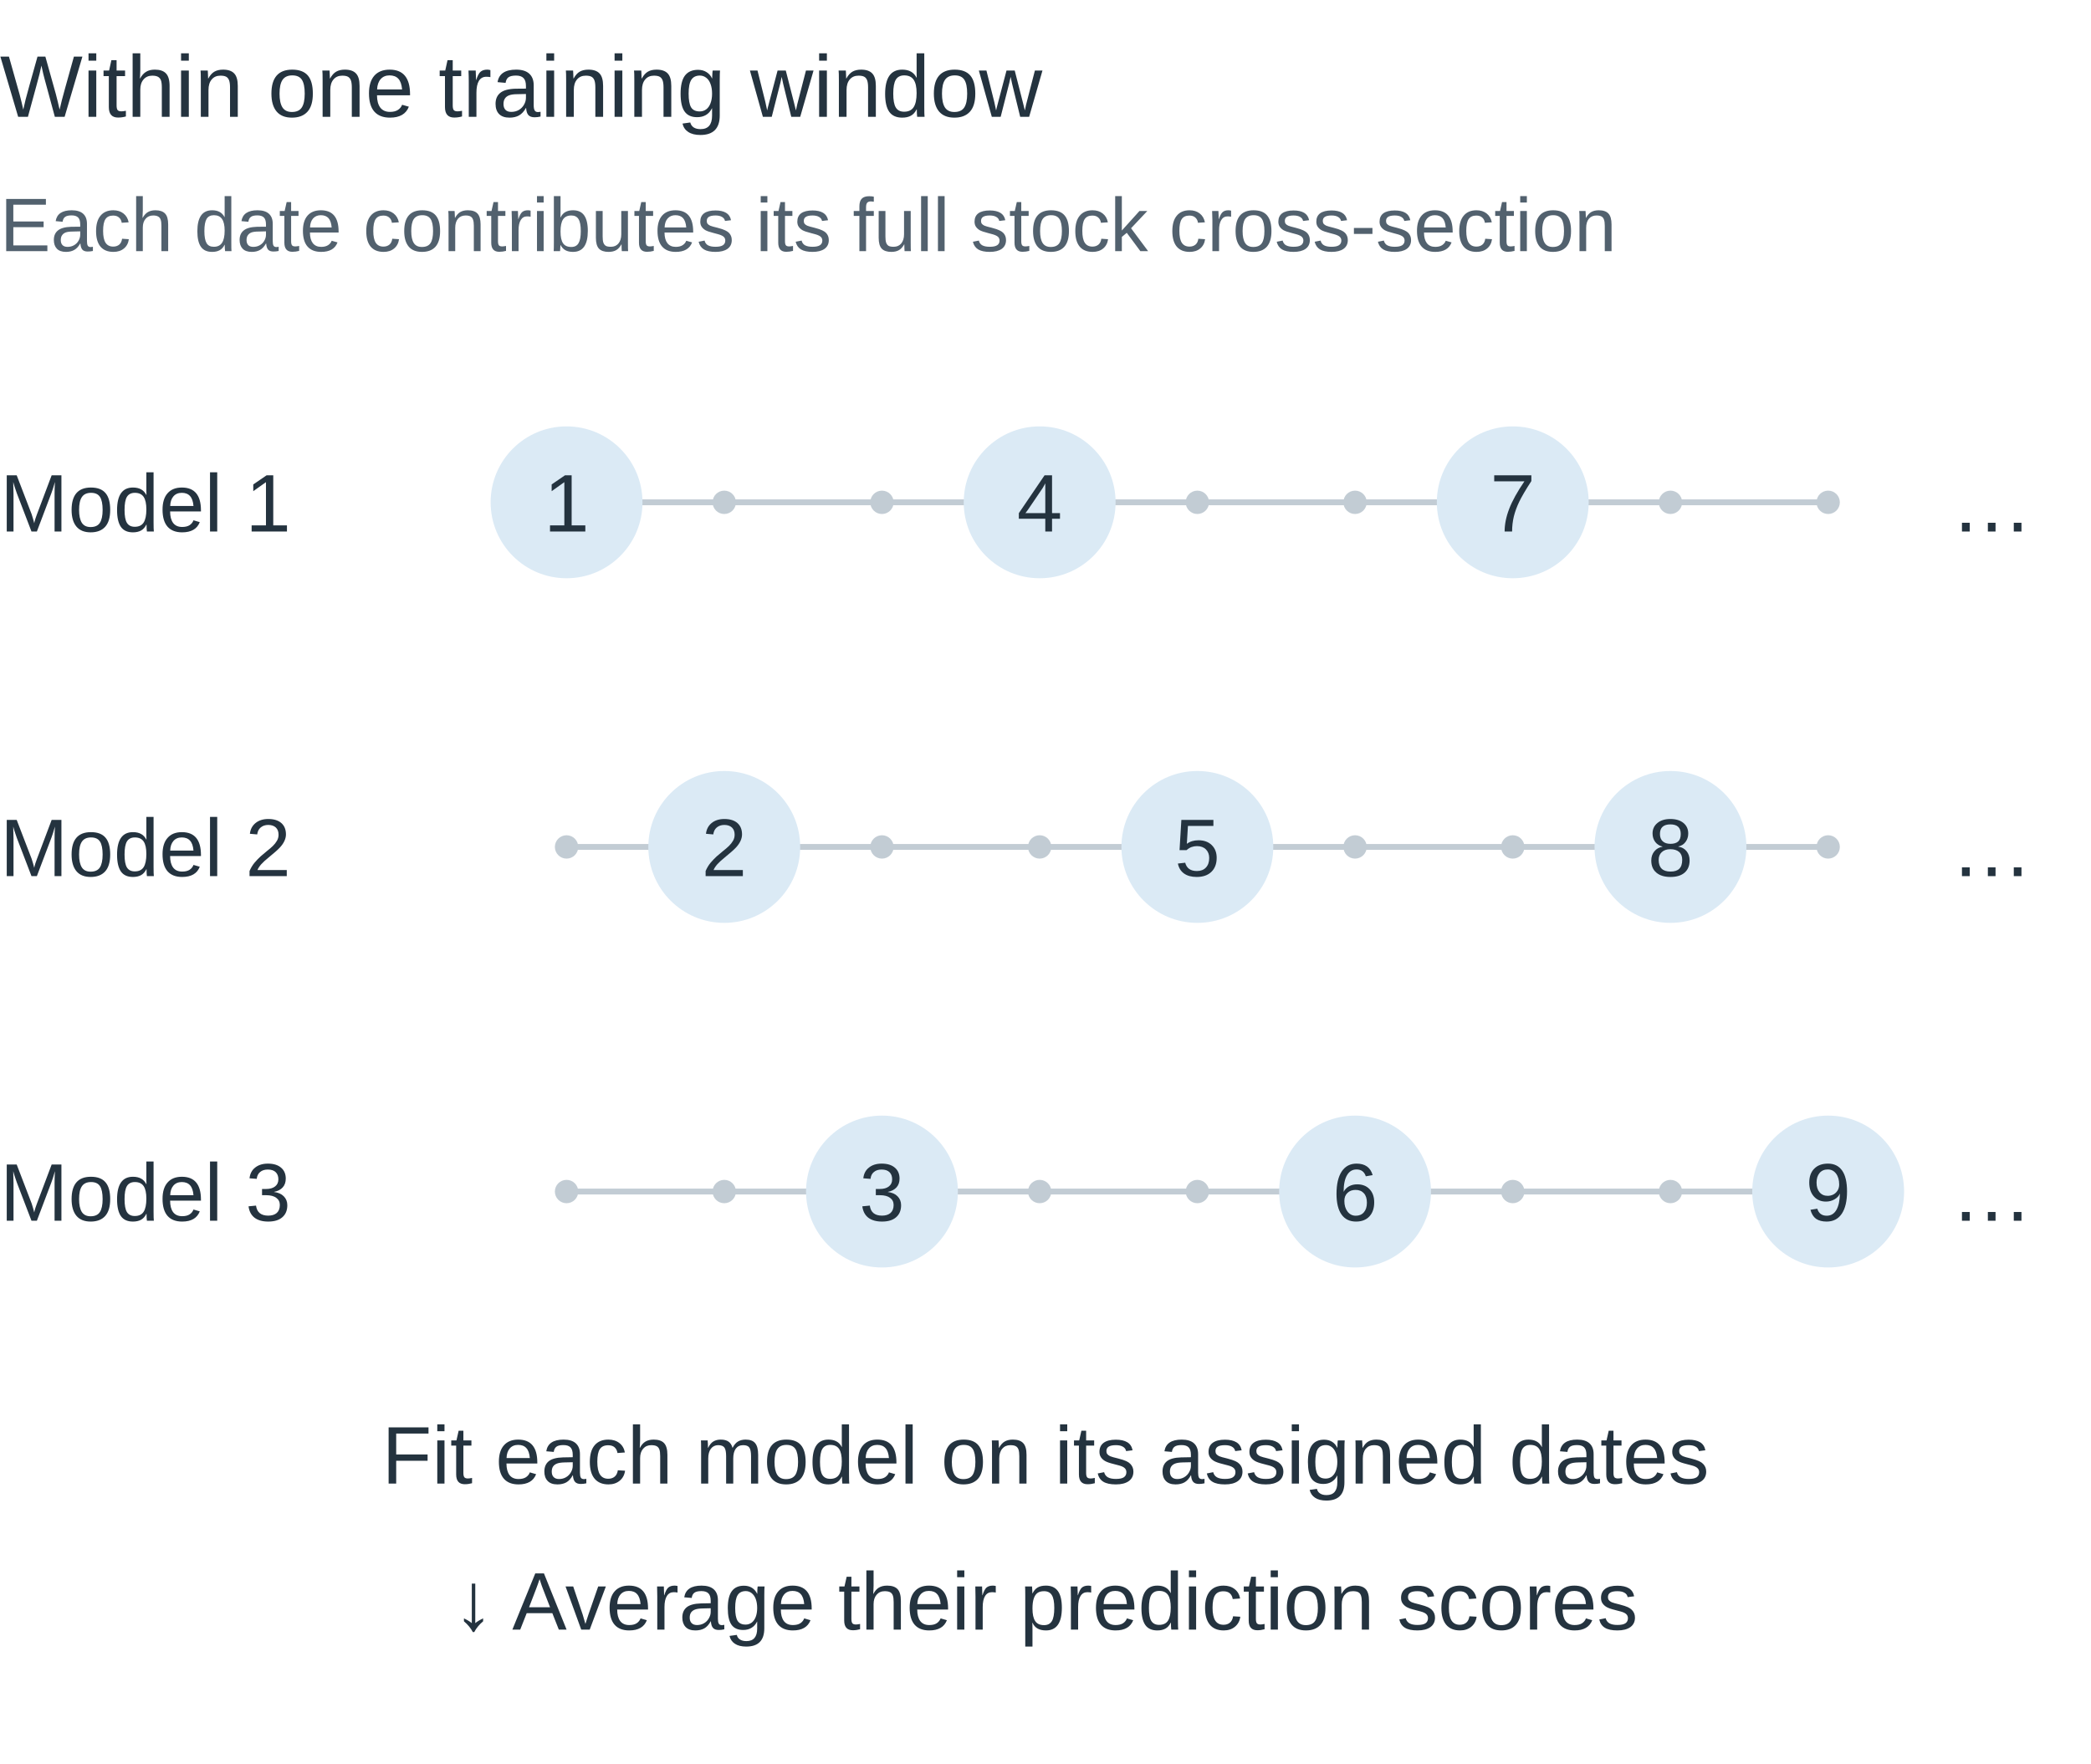
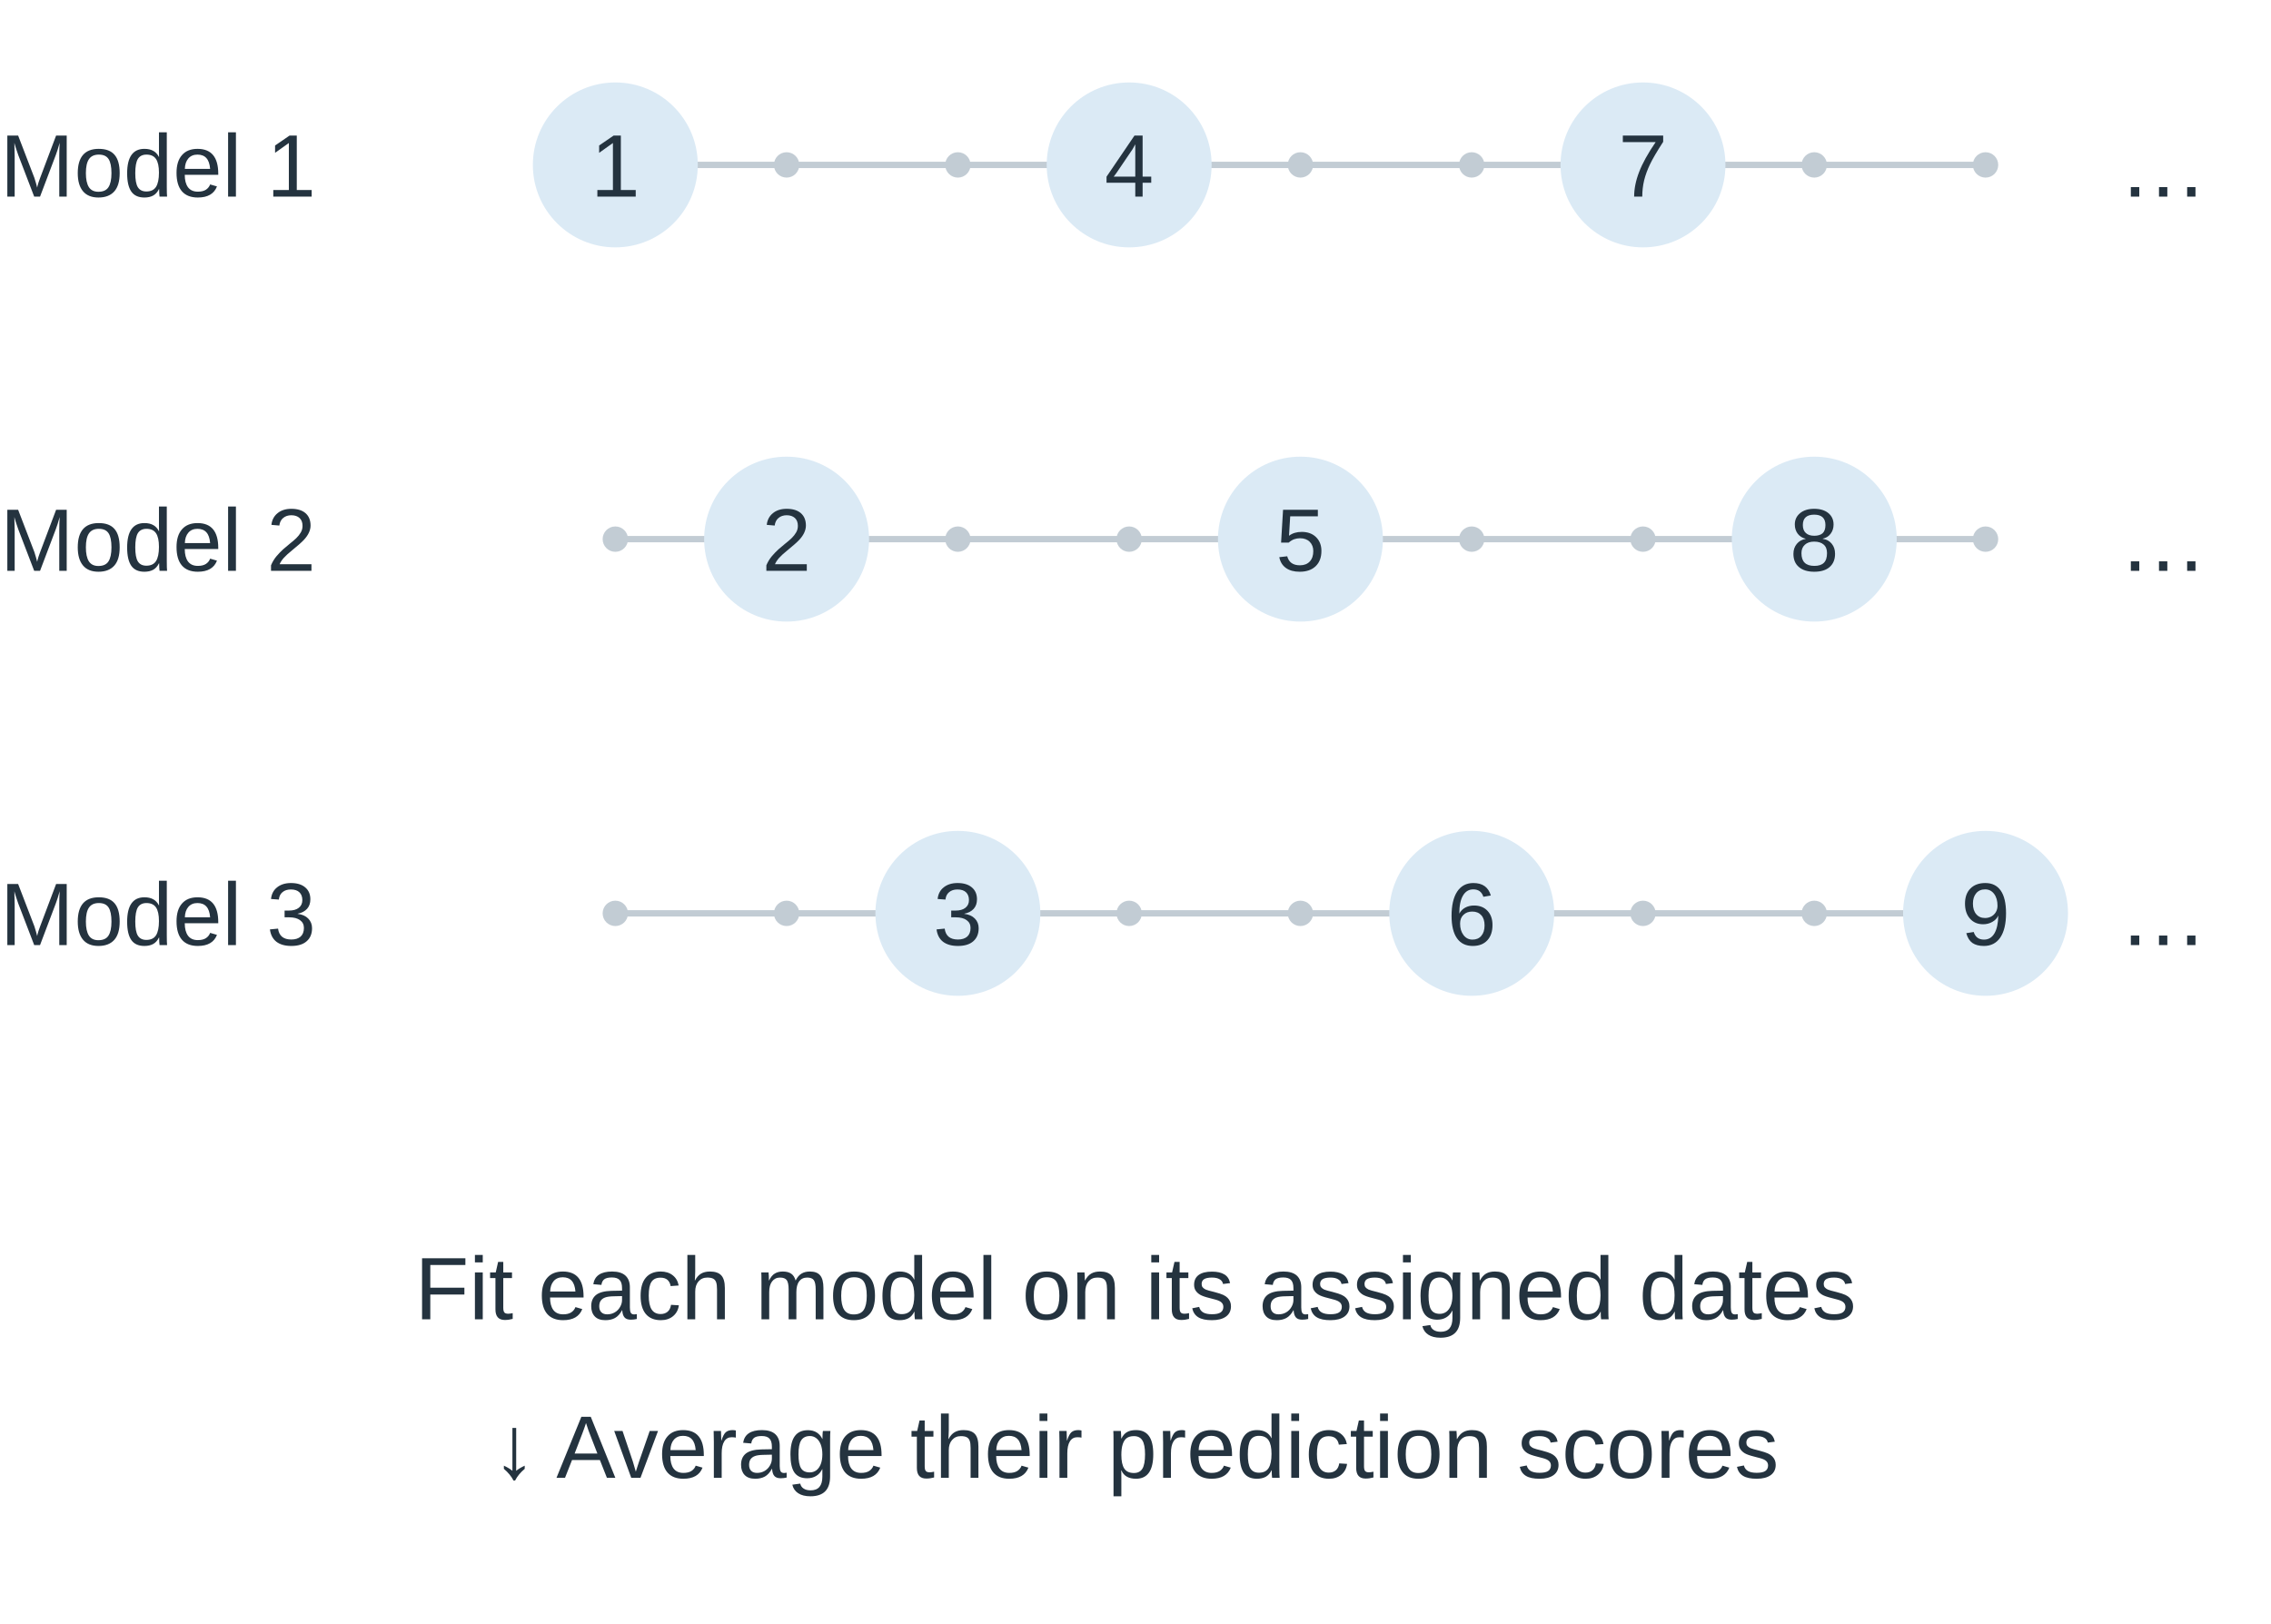
- <svg xmlns="http://www.w3.org/2000/svg" width="358" height="302" viewBox="0 0 358 302">
+ <svg xmlns="http://www.w3.org/2000/svg" width="358" height="256" viewBox="0 0 358 256">
  <g font-family="Arial, DejaVu Sans, sans-serif" fill="#24333f">
-     <text x="0" y="20" font-size="15" text-anchor="start" fill="#24333f">Within one training window</text>
-     <text x="0" y="43" font-size="13" text-anchor="start" fill="#52616e">Each date contributes its full stock cross-section</text>
-     <text x="0" y="91" font-size="14" text-anchor="start" fill="#24333f">Model 1</text>
-     <line x1="97" y1="86" x2="313" y2="86" stroke="#c2ccd4" />
-     <circle cx="97" cy="86" r="13" fill="#dbeaf5" />
-     <text x="97" y="91" font-size="14" text-anchor="middle" fill="#24333f">1</text>
-     <circle cx="124" cy="86" r="2" fill="#c2ccd4" />
-     <circle cx="151" cy="86" r="2" fill="#c2ccd4" />
-     <circle cx="178" cy="86" r="13" fill="#dbeaf5" />
-     <text x="178" y="91" font-size="14" text-anchor="middle" fill="#24333f">4</text>
-     <circle cx="205" cy="86" r="2" fill="#c2ccd4" />
-     <circle cx="232" cy="86" r="2" fill="#c2ccd4" />
-     <circle cx="259" cy="86" r="13" fill="#dbeaf5" />
-     <text x="259" y="91" font-size="14" text-anchor="middle" fill="#24333f">7</text>
-     <circle cx="286" cy="86" r="2" fill="#c2ccd4" />
-     <circle cx="313" cy="86" r="2" fill="#c2ccd4" />
-     <text x="341" y="91" font-size="14" text-anchor="middle" fill="#24333f">…</text>
-     <text x="0" y="150" font-size="14" text-anchor="start" fill="#24333f">Model 2</text>
-     <line x1="97" y1="145" x2="313" y2="145" stroke="#c2ccd4" />
-     <circle cx="97" cy="145" r="2" fill="#c2ccd4" />
-     <circle cx="124" cy="145" r="13" fill="#dbeaf5" />
-     <text x="124" y="150" font-size="14" text-anchor="middle" fill="#24333f">2</text>
-     <circle cx="151" cy="145" r="2" fill="#c2ccd4" />
-     <circle cx="178" cy="145" r="2" fill="#c2ccd4" />
-     <circle cx="205" cy="145" r="13" fill="#dbeaf5" />
-     <text x="205" y="150" font-size="14" text-anchor="middle" fill="#24333f">5</text>
-     <circle cx="232" cy="145" r="2" fill="#c2ccd4" />
-     <circle cx="259" cy="145" r="2" fill="#c2ccd4" />
-     <circle cx="286" cy="145" r="13" fill="#dbeaf5" />
-     <text x="286" y="150" font-size="14" text-anchor="middle" fill="#24333f">8</text>
-     <circle cx="313" cy="145" r="2" fill="#c2ccd4" />
-     <text x="341" y="150" font-size="14" text-anchor="middle" fill="#24333f">…</text>
-     <text x="0" y="209" font-size="14" text-anchor="start" fill="#24333f">Model 3</text>
-     <line x1="97" y1="204" x2="313" y2="204" stroke="#c2ccd4" />
-     <circle cx="97" cy="204" r="2" fill="#c2ccd4" />
-     <circle cx="124" cy="204" r="2" fill="#c2ccd4" />
-     <circle cx="151" cy="204" r="13" fill="#dbeaf5" />
-     <text x="151" y="209" font-size="14" text-anchor="middle" fill="#24333f">3</text>
-     <circle cx="178" cy="204" r="2" fill="#c2ccd4" />
-     <circle cx="205" cy="204" r="2" fill="#c2ccd4" />
-     <circle cx="232" cy="204" r="13" fill="#dbeaf5" />
-     <text x="232" y="209" font-size="14" text-anchor="middle" fill="#24333f">6</text>
-     <circle cx="259" cy="204" r="2" fill="#c2ccd4" />
-     <circle cx="286" cy="204" r="2" fill="#c2ccd4" />
-     <circle cx="313" cy="204" r="13" fill="#dbeaf5" />
-     <text x="313" y="209" font-size="14" text-anchor="middle" fill="#24333f">9</text>
-     <text x="341" y="209" font-size="14" text-anchor="middle" fill="#24333f">…</text>
-     <text x="179.0" y="254" font-size="14" text-anchor="middle" fill="#24333f">Fit each model on its assigned dates</text>
-     <text x="179.0" y="279" font-size="14" text-anchor="middle" fill="#24333f">↓  Average their prediction scores</text>
+     <text x="0" y="31" font-size="14" text-anchor="start" fill="#24333f">Model 1</text>
+     <line x1="97" y1="26" x2="313" y2="26" stroke="#c2ccd4" />
+     <circle cx="97" cy="26" r="13" fill="#dbeaf5" />
+     <text x="97" y="31" font-size="14" text-anchor="middle" fill="#24333f">1</text>
+     <circle cx="124" cy="26" r="2" fill="#c2ccd4" />
+     <circle cx="151" cy="26" r="2" fill="#c2ccd4" />
+     <circle cx="178" cy="26" r="13" fill="#dbeaf5" />
+     <text x="178" y="31" font-size="14" text-anchor="middle" fill="#24333f">4</text>
+     <circle cx="205" cy="26" r="2" fill="#c2ccd4" />
+     <circle cx="232" cy="26" r="2" fill="#c2ccd4" />
+     <circle cx="259" cy="26" r="13" fill="#dbeaf5" />
+     <text x="259" y="31" font-size="14" text-anchor="middle" fill="#24333f">7</text>
+     <circle cx="286" cy="26" r="2" fill="#c2ccd4" />
+     <circle cx="313" cy="26" r="2" fill="#c2ccd4" />
+     <text x="341" y="31" font-size="14" text-anchor="middle" fill="#24333f">…</text>
+     <text x="0" y="90" font-size="14" text-anchor="start" fill="#24333f">Model 2</text>
+     <line x1="97" y1="85" x2="313" y2="85" stroke="#c2ccd4" />
+     <circle cx="97" cy="85" r="2" fill="#c2ccd4" />
+     <circle cx="124" cy="85" r="13" fill="#dbeaf5" />
+     <text x="124" y="90" font-size="14" text-anchor="middle" fill="#24333f">2</text>
+     <circle cx="151" cy="85" r="2" fill="#c2ccd4" />
+     <circle cx="178" cy="85" r="2" fill="#c2ccd4" />
+     <circle cx="205" cy="85" r="13" fill="#dbeaf5" />
+     <text x="205" y="90" font-size="14" text-anchor="middle" fill="#24333f">5</text>
+     <circle cx="232" cy="85" r="2" fill="#c2ccd4" />
+     <circle cx="259" cy="85" r="2" fill="#c2ccd4" />
+     <circle cx="286" cy="85" r="13" fill="#dbeaf5" />
+     <text x="286" y="90" font-size="14" text-anchor="middle" fill="#24333f">8</text>
+     <circle cx="313" cy="85" r="2" fill="#c2ccd4" />
+     <text x="341" y="90" font-size="14" text-anchor="middle" fill="#24333f">…</text>
+     <text x="0" y="149" font-size="14" text-anchor="start" fill="#24333f">Model 3</text>
+     <line x1="97" y1="144" x2="313" y2="144" stroke="#c2ccd4" />
+     <circle cx="97" cy="144" r="2" fill="#c2ccd4" />
+     <circle cx="124" cy="144" r="2" fill="#c2ccd4" />
+     <circle cx="151" cy="144" r="13" fill="#dbeaf5" />
+     <text x="151" y="149" font-size="14" text-anchor="middle" fill="#24333f">3</text>
+     <circle cx="178" cy="144" r="2" fill="#c2ccd4" />
+     <circle cx="205" cy="144" r="2" fill="#c2ccd4" />
+     <circle cx="232" cy="144" r="13" fill="#dbeaf5" />
+     <text x="232" y="149" font-size="14" text-anchor="middle" fill="#24333f">6</text>
+     <circle cx="259" cy="144" r="2" fill="#c2ccd4" />
+     <circle cx="286" cy="144" r="2" fill="#c2ccd4" />
+     <circle cx="313" cy="144" r="13" fill="#dbeaf5" />
+     <text x="313" y="149" font-size="14" text-anchor="middle" fill="#24333f">9</text>
+     <text x="341" y="149" font-size="14" text-anchor="middle" fill="#24333f">…</text>
+     <text x="179.0" y="208" font-size="14" text-anchor="middle" fill="#24333f">Fit each model on its assigned dates</text>
+     <text x="179.0" y="233" font-size="14" text-anchor="middle" fill="#24333f">↓  Average their prediction scores</text>
  </g>
</svg>
